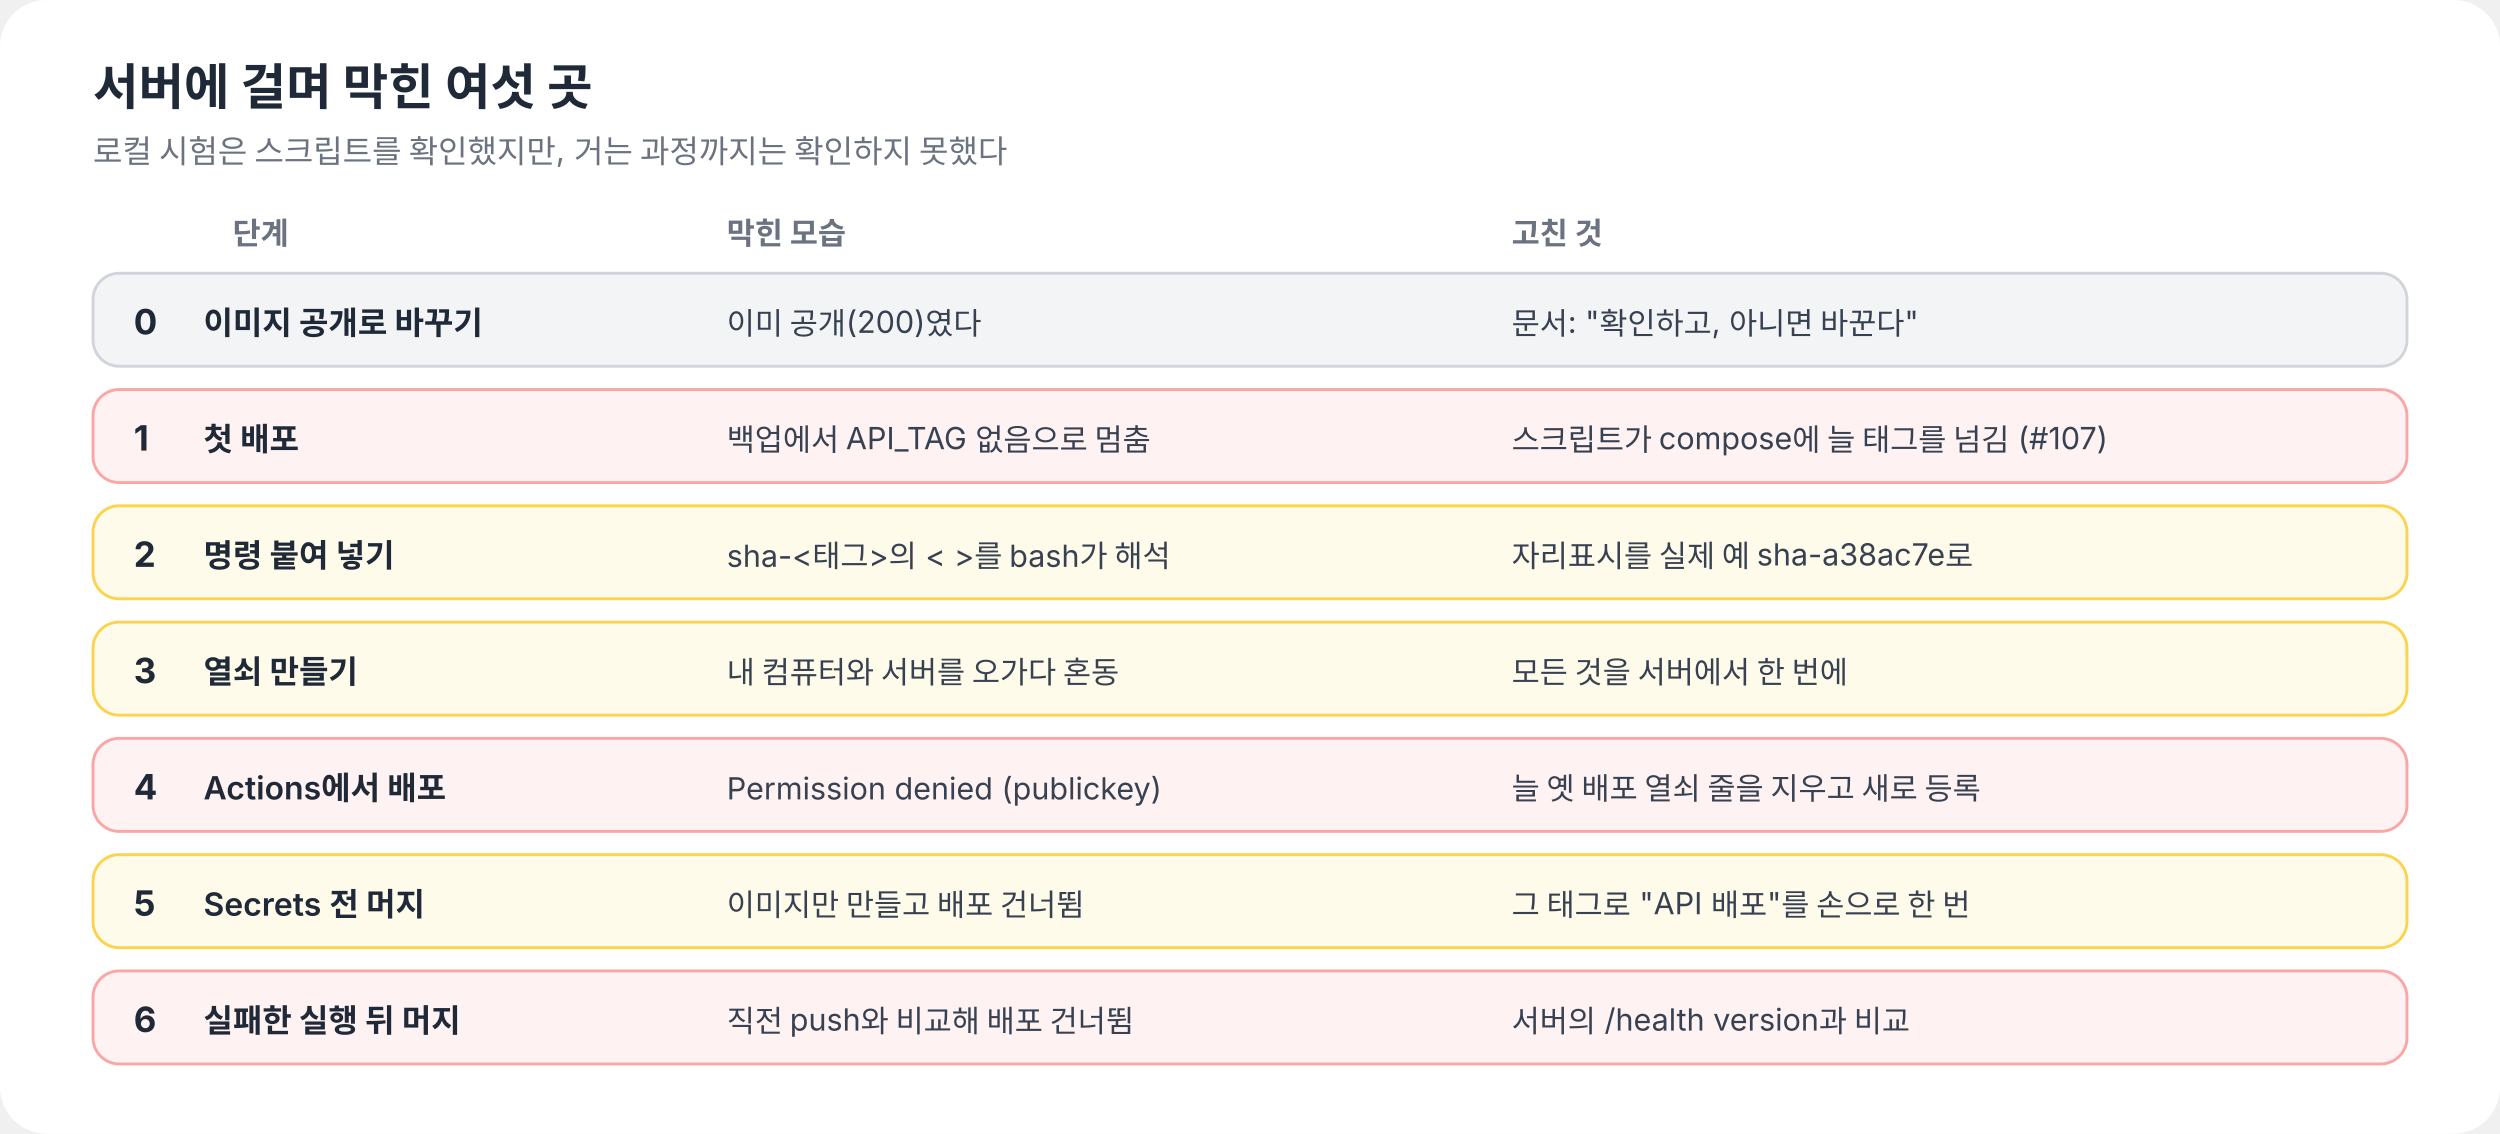
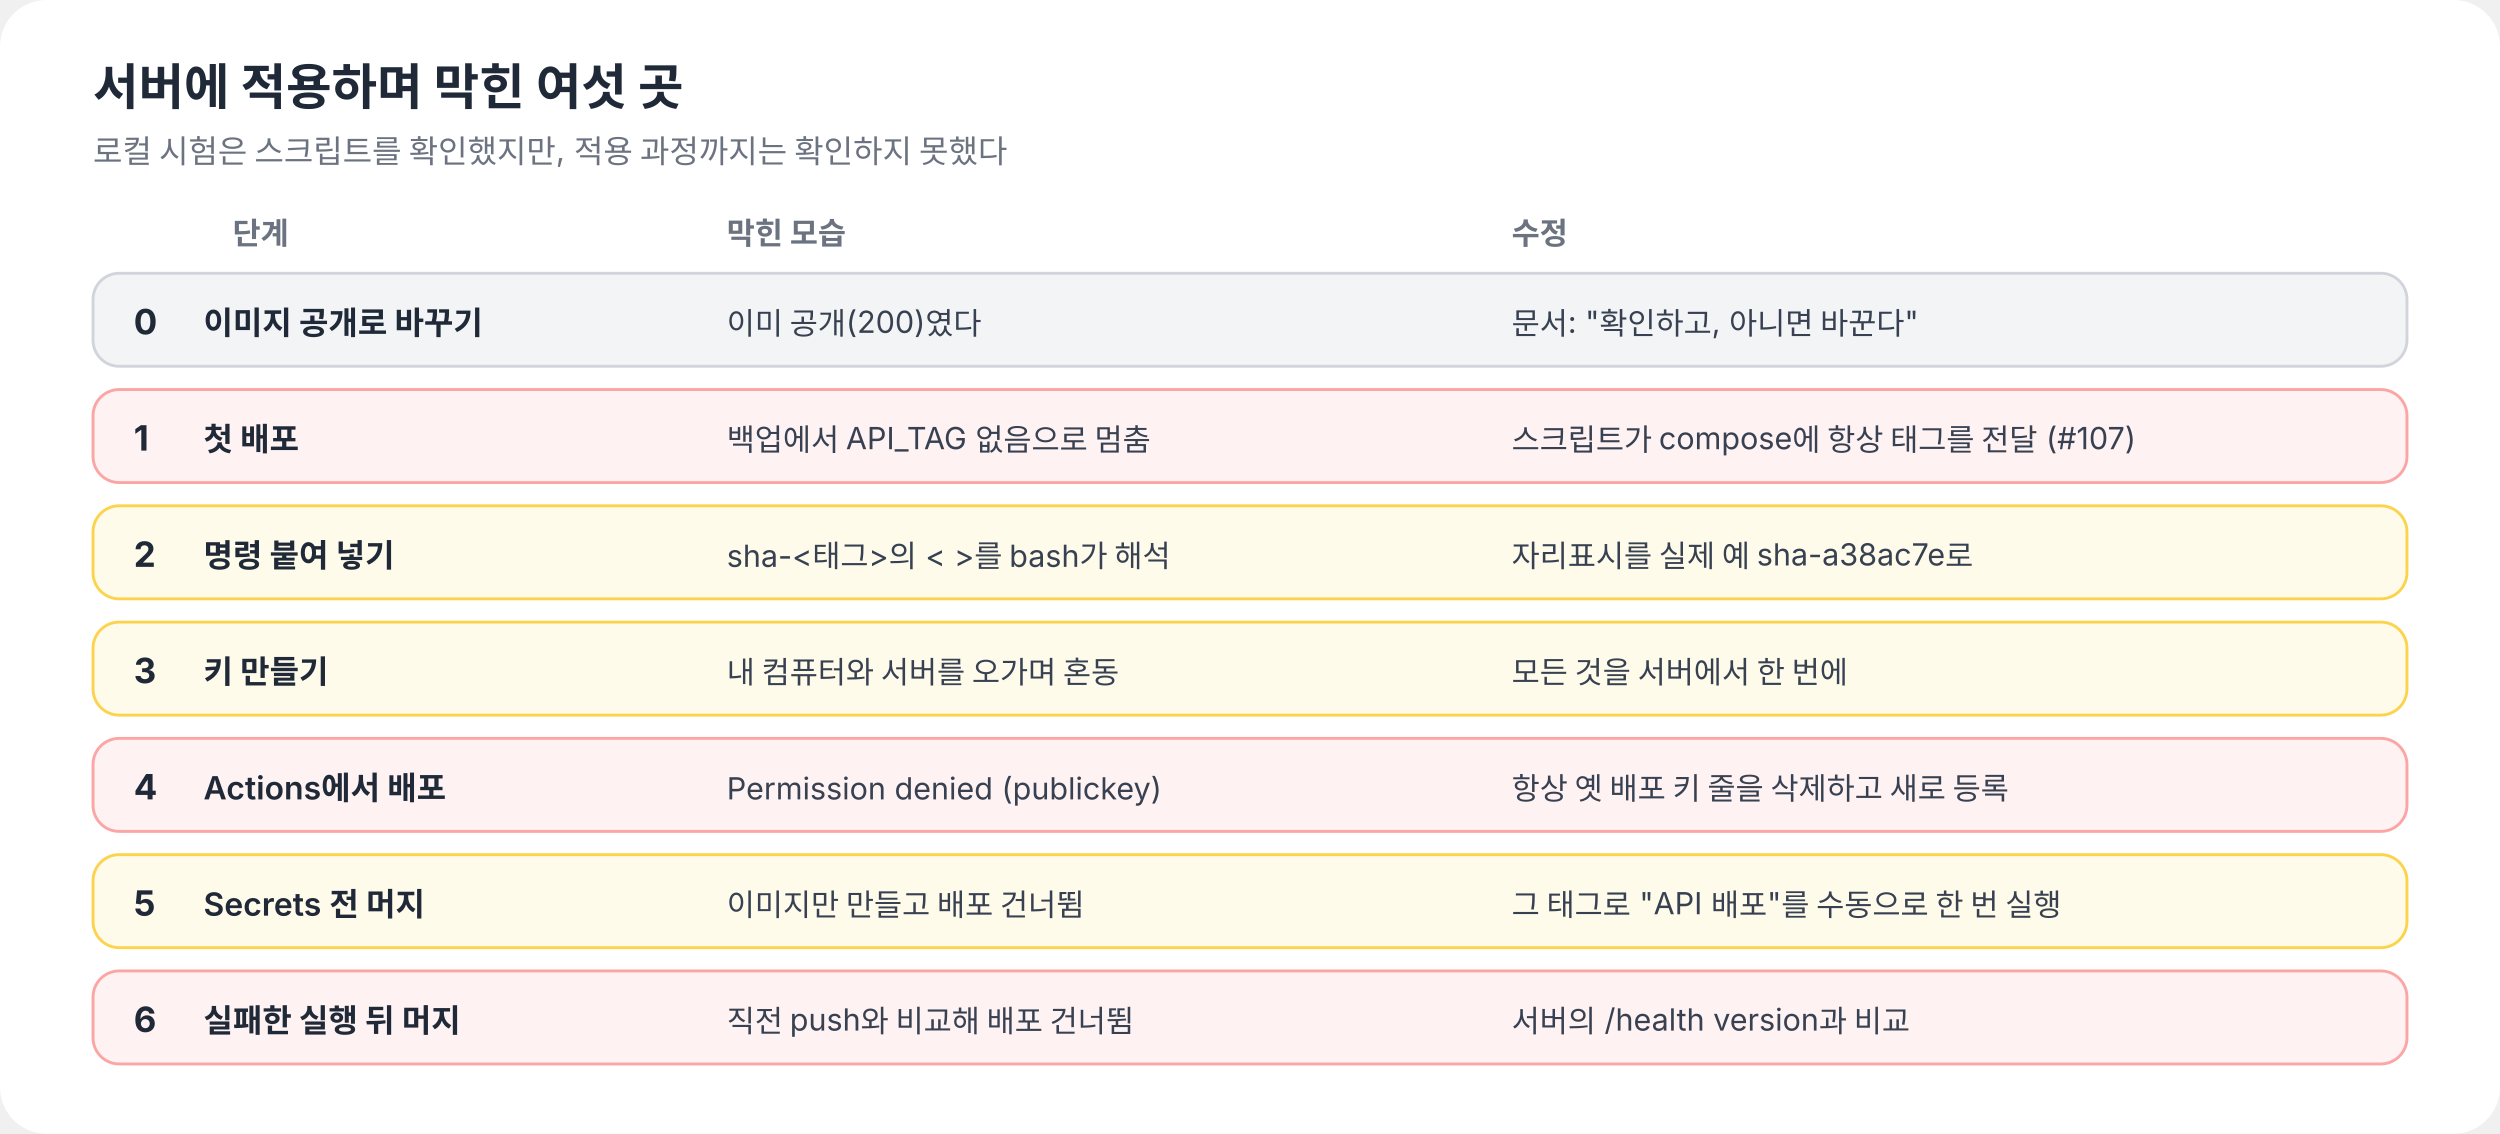
<svg xmlns="http://www.w3.org/2000/svg" viewBox="0 0 860 390" font-family="-apple-system, BlinkMacSystemFont, 'Apple SD Gothic Neo', sans-serif">
  <defs>
    <marker id="a-blue" viewBox="0 0 10 10" refX="9" refY="5" markerWidth="8" markerHeight="8" orient="auto-start-reverse">
      <path d="M0 0 L10 5 L0 10 z" fill="#4f46e5" />
    </marker>
    <marker id="a-gray" viewBox="0 0 10 10" refX="9" refY="5" markerWidth="8" markerHeight="8" orient="auto-start-reverse">
      <path d="M0 0 L10 5 L0 10 z" fill="#374151" />
    </marker>
    <marker id="a-green" viewBox="0 0 10 10" refX="9" refY="5" markerWidth="8" markerHeight="8" orient="auto-start-reverse">
      <path d="M0 0 L10 5 L0 10 z" fill="#15803d" />
    </marker>
    <marker id="a-red" viewBox="0 0 10 10" refX="9" refY="5" markerWidth="8" markerHeight="8" orient="auto-start-reverse">
      <path d="M0 0 L10 5 L0 10 z" fill="#b91c1c" />
    </marker>
    <marker id="a-amber" viewBox="0 0 10 10" refX="9" refY="5" markerWidth="8" markerHeight="8" orient="auto-start-reverse">
      <path d="M0 0 L10 5 L0 10 z" fill="#b45309" />
    </marker>
    <marker id="a-white" viewBox="0 0 10 10" refX="9" refY="5" markerWidth="8" markerHeight="8" orient="auto-start-reverse">
      <path d="M0 0 L10 5 L0 10 z" fill="#4f46e5" />
    </marker>
  </defs>
  <rect width="860" height="390" rx="16" fill="#ffffff" />
-   <text x="32" y="36" font-size="17" fill="#1f2937" font-weight="700">서버에 걸며 막힌 여섯 곳</text>
-   <text x="32" y="56" font-size="11" fill="#6b7280">로컬 시험은 스크립트를 확인했지만, 거는 과정까지는 확인하지 못했다</text>
+   <text x="32" y="36" font-size="17" fill="#1f2937" font-weight="700">서버에 적용하며 막힌 여섯 곳</text>
+   <text x="32" y="56" font-size="11" fill="#6b7280">로컬 시험은 스크립트를 확인했지만, 적용 과정까지는 확인하지 못했다</text>
  <text x="80" y="84" font-size="10.5" fill="#6b7280" font-weight="600">단계</text>
  <text x="250" y="84" font-size="10.5" fill="#6b7280" font-weight="600">막힌 모습</text>
-   <text x="520" y="84" font-size="10.5" fill="#6b7280" font-weight="600">고친 것</text>
+   <text x="520" y="84" font-size="10.5" fill="#6b7280" font-weight="600">수정</text>
  <rect x="32" y="94" width="796" height="32" rx="9" fill="#f3f4f6" stroke="#d1d5db" stroke-width="1" />
  <text x="46" y="115" font-size="12" fill="#1f2937" font-weight="700">0</text>
  <text x="70" y="115" font-size="11" fill="#1f2937" font-weight="600">이미지 공개로 바꾸기</text>
  <text x="250" y="115" font-size="10.5" fill="#374151">이미 공개(200)였다</text>
  <text x="520" y="115" font-size="10.5" fill="#374151">문서: "확인하고, 아니면 바꾼다"</text>
  <rect x="32" y="134" width="796" height="32" rx="9" fill="#fef2f2" stroke="#fca5a5" stroke-width="1" />
  <text x="46" y="155" font-size="12" fill="#1f2937" font-weight="700">1</text>
  <text x="70" y="155" font-size="11" fill="#1f2937" font-weight="600">첫 배포</text>
  <text x="250" y="155" font-size="10.5" fill="#374151">백업에서 API_TAG 없음으로 멈춤</text>
-   <text x="520" y="155" font-size="10.5" fill="#374151">스크립트가 compose에 늘 태그를 넘김 (#107)</text>
+   <text x="520" y="155" font-size="10.5" fill="#374151">스크립트가 compose에 항상 태그를 전달 (#107)</text>
  <rect x="32" y="174" width="796" height="32" rx="9" fill="#fffbeb" stroke="#fcd34d" stroke-width="1" />
  <text x="46" y="195" font-size="12" fill="#1f2937" font-weight="700">2</text>
  <text x="70" y="195" font-size="11" fill="#1f2937" font-weight="600">명령 붙여 넣기</text>
  <text x="250" y="195" font-size="10.5" fill="#374151">sha-&lt;태그&gt;의 &lt; &gt;를 bash가 해석</text>
  <text x="520" y="195" font-size="10.5" fill="#374151">자리표시를 실제 예 sha-a38ac7e로</text>
  <rect x="32" y="214" width="796" height="32" rx="9" fill="#fffbeb" stroke="#fcd34d" stroke-width="1" />
  <text x="46" y="235" font-size="12" fill="#1f2937" font-weight="700">3</text>
-   <text x="70" y="235" font-size="11" fill="#1f2937" font-weight="600">열쇠 만들기</text>
-   <text x="250" y="235" font-size="10.5" fill="#374151">내 컴퓨터와 서버를 오가다 혼동</text>
+   <text x="70" y="235" font-size="11" fill="#1f2937" font-weight="600">키 만들기</text>
+   <text x="250" y="235" font-size="10.5" fill="#374151">내 컴퓨터와 서버를 오가며 혼동</text>
  <text x="520" y="235" font-size="10.5" fill="#374151">모든 것을 서버에서 한 번에</text>
  <rect x="32" y="254" width="796" height="32" rx="9" fill="#fef2f2" stroke="#fca5a5" stroke-width="1" />
  <text x="46" y="275" font-size="12" fill="#1f2937" font-weight="700">4</text>
  <text x="70" y="275" font-size="11" fill="#1f2937" font-weight="600">Actions에서 배포</text>
  <text x="250" y="275" font-size="10.5" fill="#374151">Permission denied (publickey)</text>
-   <text x="520" y="275" font-size="10.5" fill="#374151">늘 옛 배포 열쇠 줄을 지우고 새로 등록</text>
+   <text x="520" y="275" font-size="10.5" fill="#374151">항상 옛 배포 키 줄을 삭제하고 새로 등록</text>
  <rect x="32" y="294" width="796" height="32" rx="9" fill="#fffbeb" stroke="#fcd34d" stroke-width="1" />
  <text x="46" y="315" font-size="12" fill="#1f2937" font-weight="700">5</text>
  <text x="70" y="315" font-size="11" fill="#1f2937" font-weight="600">Secrets 전 머지</text>
  <text x="250" y="315" font-size="10.5" fill="#374151">이미지만 만들고 배포 건너뜀</text>
-   <text x="520" y="315" font-size="10.5" fill="#374151">그 태그로 "API 배포"를 손으로 한 번</text>
+   <text x="520" y="315" font-size="10.5" fill="#374151">그 태그로 "API 배포"를 수동으로 한 번 실행</text>
  <rect x="32" y="334" width="796" height="32" rx="9" fill="#fef2f2" stroke="#fca5a5" stroke-width="1" />
  <text x="46" y="355" font-size="12" fill="#1f2937" font-weight="700">6</text>
  <text x="70" y="355" font-size="11" fill="#1f2937" font-weight="600">실패한 실행 뒤 머지</text>
  <text x="250" y="355" font-size="10.5" fill="#374151">직전 push와 비교해 배포 건너뜀</text>
  <text x="520" y="355" font-size="10.5" fill="#374151">서버의 /health version과 비교</text>
</svg>
